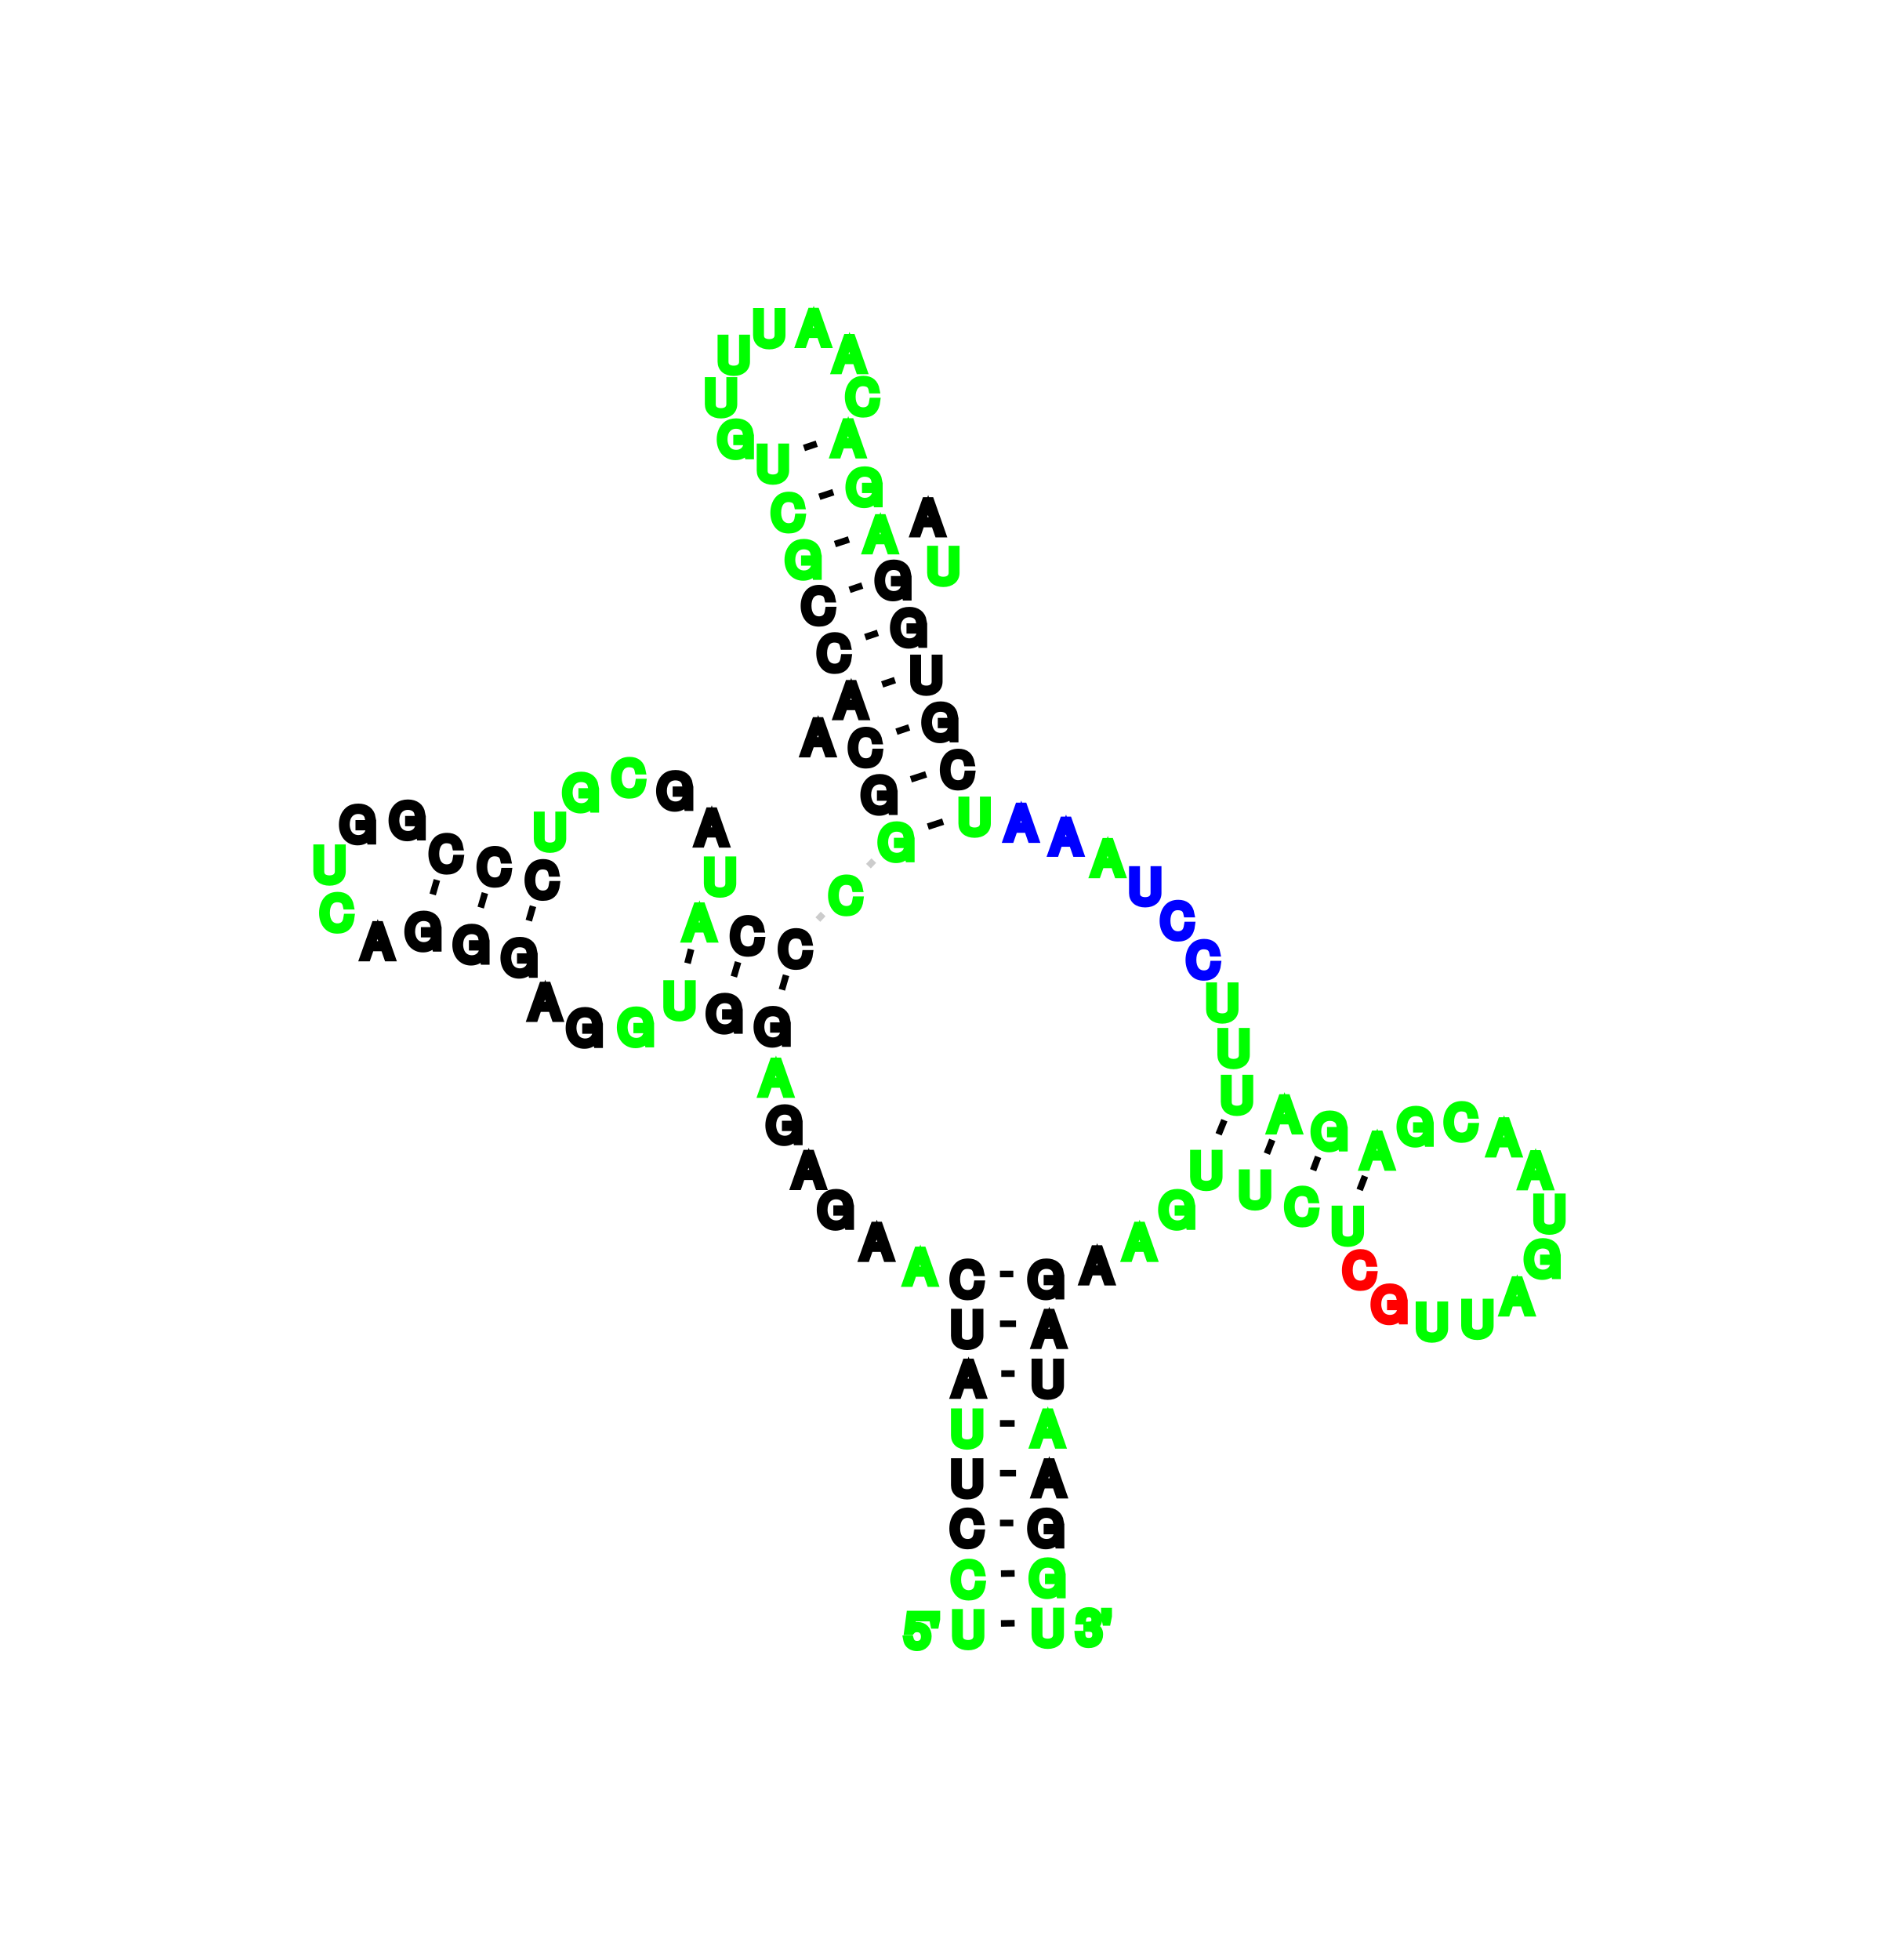
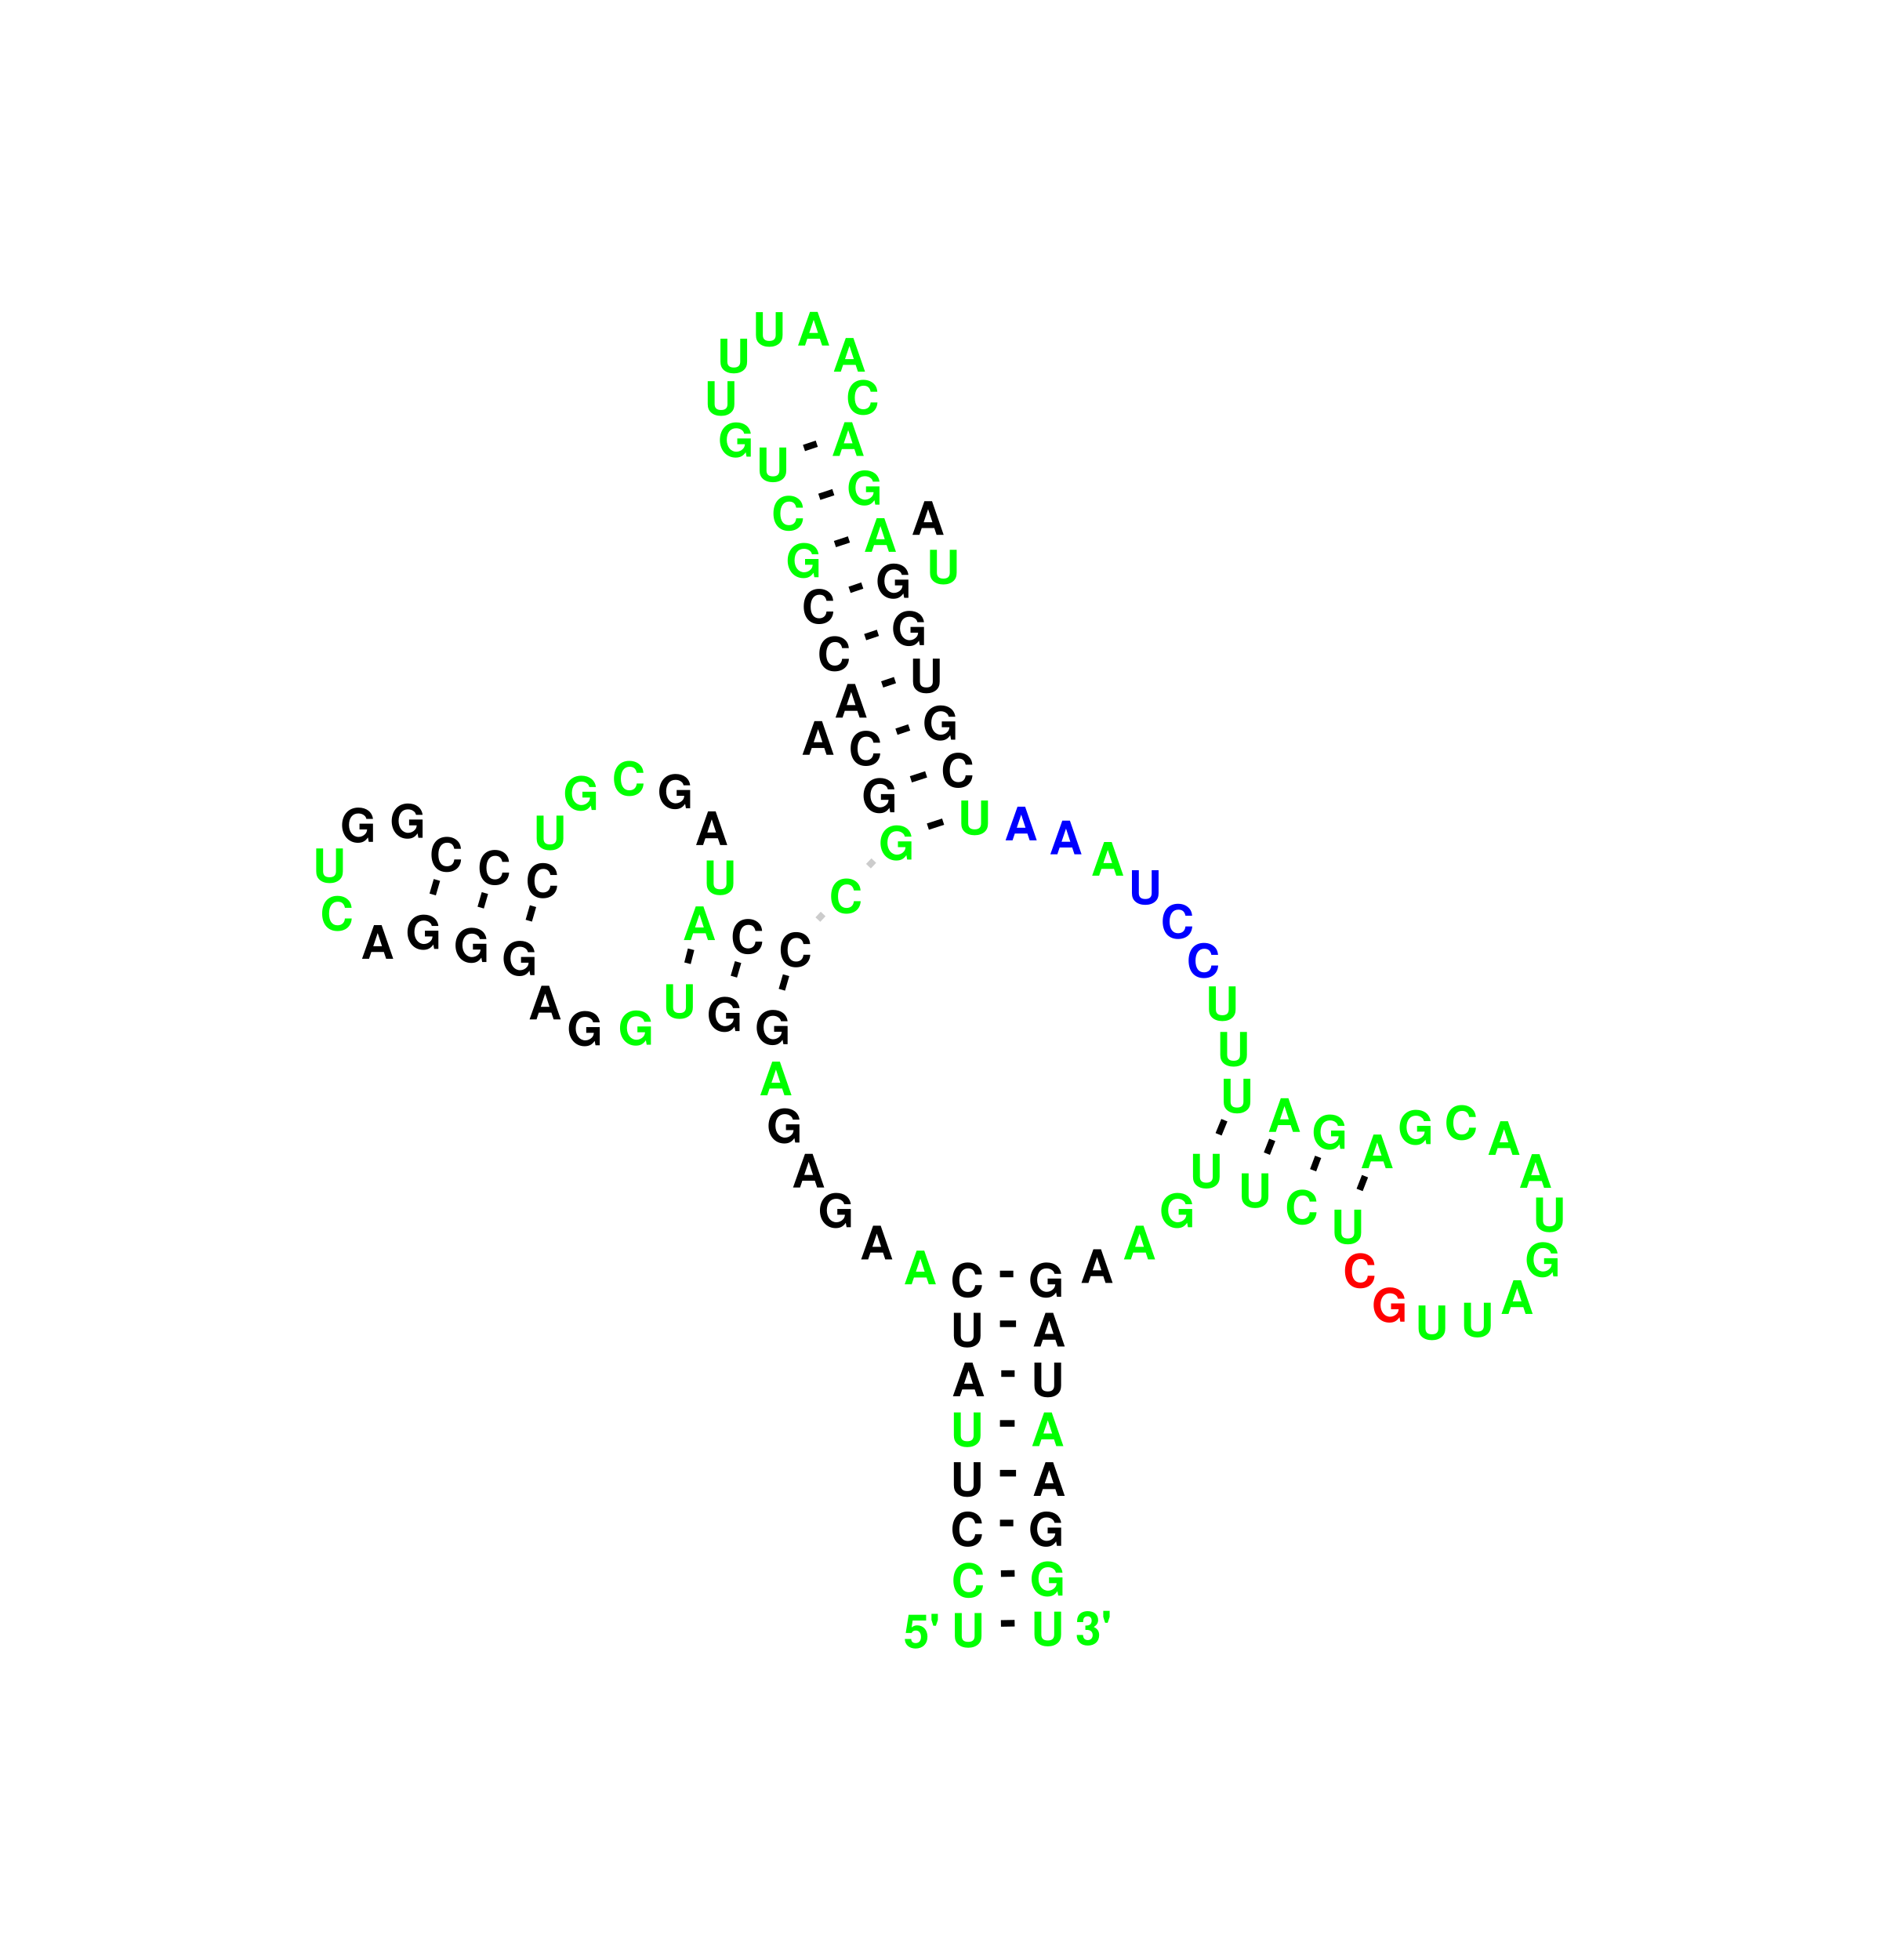
- <svg xmlns="http://www.w3.org/2000/svg" width="285.191" height="297.504" style="font-size: 7px; stroke: none; font-family: Helvetica; ">
+ <svg xmlns="http://www.w3.org/2000/svg" width="285.191" height="297.504" style="font-size: 7px; font-weight: bold; font-family: Helvetica; ">
  <g>
    <style type="text/css">


- text.red {stroke: rgb(255, 0, 0); }
- text.green {stroke: rgb(0, 255, 0); }
- text.blue {stroke: rgb(0, 0, 255); }
- text.black {stroke: rgb(0, 0, 0); }
- text.gray {stroke: rgb(204, 204, 204); }
- text.brown {stroke: rgb(211.65, 104.55, 30.6); }
- text {stroke: rgb(0, 0, 0); fill: none; text-anchor: middle; dominant-baseline: middle; }
+ text.red {fill: rgb(255, 0, 0); }
+ text.green {fill: rgb(0, 255, 0); }
+ text.blue {fill: rgb(0, 0, 255); }
+ text.black {fill: rgb(0, 0, 0); }
+ text.gray {fill: rgb(204, 204, 204); }
+ text.brown {fill: rgb(211.65, 104.55, 30.6); }
+ text {fill: rgb(0, 0, 0); text-anchor: middle; dominant-baseline: middle; }
circle.red {stroke: rgb(255, 0, 0); fill: none; }
circle.green {stroke: rgb(0, 255, 0); fill: none; }
circle.blue {stroke: rgb(0, 0, 255); fill: none; }
circle.black {stroke: rgb(0, 0, 0); fill: none; }
circle.gray {stroke: rgb(204, 204, 204); fill: none; }
circle.brown {stroke: rgb(211.65, 104.55, 30.6); fill: none; }
- circle {stroke: rgb(0, 0, 0); fill: none; }
+ circle {stroke: rgb(0, 0, 0); }
line.red {stroke: rgb(255, 0, 0); }
line.green {stroke: rgb(0, 255, 0); }
line.blue {stroke: rgb(0, 0, 255); }
line.black {stroke: rgb(0, 0, 0); }
line.gray {stroke: rgb(204, 204, 204); }
line.brown {stroke: rgb(211.65, 104.55, 30.6); }
- line {stroke: rgb(0, 0, 0); fill: none; }
+ line {stroke: rgb(0, 0, 0); }
</style>
  </g>
  <g>
    <text x="139.951" y="247.626" class="green">5'</text>
  </g>
  <g>
    <text x="146.95" y="247.504" class="green">U</text>
  </g>
  <g>
    <line x1="151.949" y1="246.417" x2="154.031" y2="246.381" class="black" />
  </g>
  <g>
    <text x="146.95" y="239.944" class="green">C</text>
  </g>
  <g>
    <line x1="151.949" y1="238.857" x2="154.031" y2="238.821" class="black" />
  </g>
  <g>
    <text x="146.8" y="232.174" class="black">C</text>
  </g>
  <g>
    <line x1="151.8" y1="231.174" x2="153.83" y2="231.174" class="black" />
  </g>
  <g>
    <text x="146.8" y="224.614" class="black">U</text>
  </g>
  <g>
    <line x1="151.8" y1="223.614" x2="154.24" y2="223.614" class="black" />
  </g>
  <g>
    <text x="146.8" y="217.054" class="green">U</text>
  </g>
  <g>
    <line x1="151.8" y1="216.054" x2="154.03" y2="216.054" class="black" />
  </g>
  <g>
    <text x="147" y="209.494" class="black">A</text>
  </g>
  <g>
    <line x1="152" y1="208.494" x2="154.03" y2="208.494" class="black" />
  </g>
  <g>
    <text x="146.8" y="201.934" class="black">U</text>
  </g>
  <g>
    <line x1="151.8" y1="200.934" x2="154.24" y2="200.934" class="black" />
  </g>
  <g>
    <text x="146.8" y="194.374" class="black">C</text>
  </g>
  <g>
    <line x1="151.8" y1="193.374" x2="153.83" y2="193.374" class="black" />
  </g>
  <g>
    <text x="139.68" y="192.494" class="green">A</text>
  </g>
  <g>
    <text x="133.07" y="188.714" class="black">A</text>
  </g>
  <g>
    <text x="126.9" y="183.814" class="black">G</text>
  </g>
  <g>
    <text x="122.73" y="177.804" class="black">A</text>
  </g>
  <g>
    <text x="119.1" y="170.964" class="black">G</text>
  </g>
  <g>
    <text x="117.76" y="163.804" class="green">A</text>
  </g>
  <g>
    <text x="117.3" y="156.034" class="black">G</text>
  </g>
  <g>
    <line x1="118.695" y1="150.232" x2="119.335" y2="148.025" class="black" />
  </g>
  <g>
    <text x="110.01" y="154.044" class="black">G</text>
  </g>
  <g>
    <line x1="111.405" y1="148.242" x2="112.045" y2="146.035" class="black" />
  </g>
  <g>
    <text x="103.13" y="152.054" class="green">U</text>
  </g>
  <g>
    <line x1="104.369" y1="146.21" x2="104.911" y2="144.088" class="black" />
  </g>
  <g>
    <text x="96.55" y="156.114" class="green">G</text>
  </g>
  <g>
    <text x="88.78" y="156.204" class="black">G</text>
  </g>
  <g>
    <text x="82.73" y="152.284" class="black">A</text>
  </g>
  <g>
    <text x="78.88" y="145.554" class="black">G</text>
  </g>
  <g>
    <line x1="80.275" y1="139.752" x2="80.915" y2="137.545" class="black" />
  </g>
  <g>
    <text x="71.58" y="143.564" class="black">G</text>
  </g>
  <g>
    <line x1="72.975" y1="137.762" x2="73.615" y2="135.555" class="black" />
  </g>
  <g>
    <text x="64.29" y="141.574" class="black">G</text>
  </g>
  <g>
    <line x1="65.684" y1="135.772" x2="66.326" y2="133.565" class="black" />
  </g>
  <g>
    <text x="57.3" y="143.084" class="black">A</text>
  </g>
  <g>
    <text x="51.12" y="138.724" class="green">C</text>
  </g>
  <g>
    <text x="50" y="131.444" class="green">U</text>
  </g>
  <g>
    <text x="54.36" y="125.324" class="black">G</text>
  </g>
  <g>
    <text x="61.89" y="124.704" class="black">G</text>
  </g>
  <g>
    <text x="67.72" y="129.764" class="black">C</text>
  </g>
  <g>
    <text x="75.01" y="131.754" class="black">C</text>
  </g>
  <g>
    <text x="82.31" y="133.744" class="black">C</text>
  </g>
  <g>
    <text x="83.47" y="126.464" class="green">U</text>
  </g>
  <g>
    <text x="88.2" y="120.484" class="green">G</text>
  </g>
  <g>
    <text x="95.42" y="118.234" class="green">C</text>
  </g>
  <g>
    <text x="102.51" y="120.224" class="black">G</text>
  </g>
  <g>
    <text x="108.01" y="125.824" class="black">A</text>
  </g>
  <g>
    <text x="109.28" y="133.274" class="green">U</text>
  </g>
  <g>
    <text x="106.15" y="140.244" class="green">A</text>
  </g>
  <g>
    <text x="113.44" y="142.234" class="black">C</text>
  </g>
  <g>
    <text x="120.73" y="144.224" class="black">C</text>
  </g>
  <g>
    <text x="128.385" y="136.09" class="green">C</text>
  </g>
  <g>
    <text x="136.1" y="128.014" class="green">G</text>
  </g>
  <g>
    <line x1="140.856" y1="125.47" x2="143.174" y2="124.718" class="black" />
  </g>
  <g>
    <text x="133.52" y="120.834" class="black">G</text>
  </g>
  <g>
    <line x1="138.276" y1="118.29" x2="140.594" y2="117.538" class="black" />
  </g>
  <g>
    <text x="131.35" y="113.664" class="black">C</text>
  </g>
  <g>
    <line x1="136.088" y1="111.065" x2="138.022" y2="110.412" class="black" />
  </g>
  <g>
    <text x="124.16" y="112.124" class="black">A</text>
  </g>
  <g>
    <text x="129.18" y="106.484" class="black">A</text>
  </g>
  <g>
    <line x1="133.918" y1="103.887" x2="135.862" y2="103.231" class="black" />
  </g>
  <g>
    <text x="126.6" y="99.304" class="black">C</text>
  </g>
  <g>
    <line x1="131.339" y1="96.709" x2="133.271" y2="96.059" class="black" />
  </g>
  <g>
    <text x="124.23" y="92.124" class="black">C</text>
  </g>
  <g>
    <line x1="128.969" y1="89.529" x2="130.901" y2="88.879" class="black" />
  </g>
  <g>
    <text x="122" y="85.154" class="green">G</text>
  </g>
  <g>
    <line x1="126.747" y1="82.585" x2="128.873" y2="81.883" class="black" />
  </g>
  <g>
    <text x="119.63" y="77.984" class="green">C</text>
  </g>
  <g>
    <line x1="124.376" y1="75.411" x2="126.504" y2="74.706" class="black" />
  </g>
  <g>
    <text x="117.31" y="70.594" class="green">U</text>
  </g>
  <g>
    <line x1="122.049" y1="68" x2="123.991" y2="67.347" class="black" />
  </g>
  <g>
    <text x="111.712" y="66.856" class="green">G</text>
  </g>
  <g>
    <text x="109.433" y="60.523" class="green">U</text>
  </g>
  <g>
    <text x="111.366" y="54.075" class="green">U</text>
  </g>
  <g>
    <text x="116.754" y="50.041" class="green">U</text>
  </g>
  <g>
    <text x="123.486" y="50" class="green">A</text>
  </g>
  <g>
    <text x="128.922" y="53.969" class="green">A</text>
  </g>
  <g>
    <text x="130.933" y="60.393" class="green">C</text>
  </g>
  <g>
    <text x="128.73" y="66.754" class="green">A</text>
  </g>
  <g>
    <text x="131.25" y="74.134" class="green">G</text>
  </g>
  <g>
    <text x="133.62" y="81.314" class="green">A</text>
  </g>
  <g>
    <text x="140.86" y="78.734" class="black">A</text>
  </g>
  <g>
    <text x="143.18" y="86.114" class="green">U</text>
  </g>
  <g>
    <text x="135.64" y="88.284" class="black">G</text>
  </g>
  <g>
    <text x="138.01" y="95.464" class="black">G</text>
  </g>
  <g>
    <text x="140.6" y="102.634" class="black">U</text>
  </g>
  <g>
    <text x="142.76" y="109.814" class="black">G</text>
  </g>
  <g>
    <text x="145.35" y="116.994" class="black">C</text>
  </g>
  <g>
    <text x="147.93" y="124.174" class="green">U</text>
  </g>
  <g>
    <text x="154.992" y="125.106" class="blue">A</text>
  </g>
  <g>
    <text x="161.793" y="127.225" class="blue">A</text>
  </g>
  <g>
    <text x="168.135" y="130.469" class="green">A</text>
  </g>
  <g>
    <text x="173.833" y="134.745" class="blue">U</text>
  </g>
  <g>
    <text x="178.721" y="139.927" class="blue">C</text>
  </g>
  <g>
    <text x="182.656" y="145.865" class="blue">C</text>
  </g>
  <g>
    <text x="185.525" y="152.386" class="green">U</text>
  </g>
  <g>
    <text x="187.243" y="159.299" class="green">U</text>
  </g>
  <g>
    <text x="187.76" y="166.404" class="green">U</text>
  </g>
  <g>
    <line x1="185.868" y1="170.032" x2="184.992" y2="172.176" class="black" />
  </g>
  <g>
    <text x="194.96" y="169.364" class="green">A</text>
  </g>
  <g>
    <line x1="193.138" y1="173.02" x2="192.322" y2="175.108" class="black" />
  </g>
  <g>
    <text x="201.85" y="171.914" class="green">G</text>
  </g>
  <g>
    <line x1="200.1" y1="175.598" x2="199.34" y2="177.63" class="black" />
  </g>
  <g>
    <text x="209.04" y="174.874" class="green">A</text>
  </g>
  <g>
    <line x1="207.218" y1="178.53" x2="206.402" y2="180.618" class="black" />
  </g>
  <g>
    <text x="214.905" y="171.199" class="green">G</text>
  </g>
  <g>
    <text x="221.788" y="170.476" class="green">C</text>
  </g>
  <g>
    <text x="228.288" y="172.853" class="green">A</text>
  </g>
  <g>
    <text x="233.081" y="177.846" class="green">A</text>
  </g>
  <g>
    <text x="235.191" y="184.437" class="green">U</text>
  </g>
  <g>
    <text x="234.189" y="191.285" class="green">G</text>
  </g>
  <g>
    <text x="230.278" y="196.995" class="green">A</text>
  </g>
  <g>
    <text x="224.255" y="200.405" class="green">U</text>
  </g>
  <g>
    <text x="217.347" y="200.819" class="green">U</text>
  </g>
  <g>
    <text x="210.959" y="198.154" class="red">G</text>
  </g>
  <g>
    <text x="206.394" y="192.953" class="red">C</text>
  </g>
  <g>
    <text x="204.58" y="186.274" class="green">U</text>
  </g>
  <g>
    <text x="197.59" y="183.314" class="green">C</text>
  </g>
  <g>
    <text x="190.5" y="180.764" class="green">U</text>
  </g>
  <g>
    <text x="183.1" y="177.804" class="green">U</text>
  </g>
  <g>
    <text x="178.72" y="183.814" class="green">G</text>
  </g>
  <g>
    <text x="172.96" y="188.714" class="green">A</text>
  </g>
  <g>
    <text x="166.51" y="192.284" class="black">A</text>
  </g>
  <g>
    <text x="158.83" y="194.374" class="black">G</text>
  </g>
  <g>
    <text x="159.24" y="201.934" class="black">A</text>
  </g>
  <g>
    <text x="159.03" y="209.494" class="black">U</text>
  </g>
  <g>
    <text x="159.03" y="217.054" class="green">A</text>
  </g>
  <g>
    <text x="159.24" y="224.614" class="black">A</text>
  </g>
  <g>
    <text x="158.83" y="232.174" class="black">G</text>
  </g>
  <g>
    <text x="159.03" y="239.734" class="green">G</text>
  </g>
  <g>
    <text x="159.03" y="247.294" class="green">U</text>
  </g>
  <g>
    <text x="166.029" y="247.172" class="green">3'</text>
  </g>
  <g>
    <line x1="124.157" y1="139.583" x2="124.958" y2="138.731" class="gray" />
  </g>
  <g>
    <line x1="131.838" y1="131.475" x2="132.646" y2="130.629" class="gray" />
  </g>
</svg>
